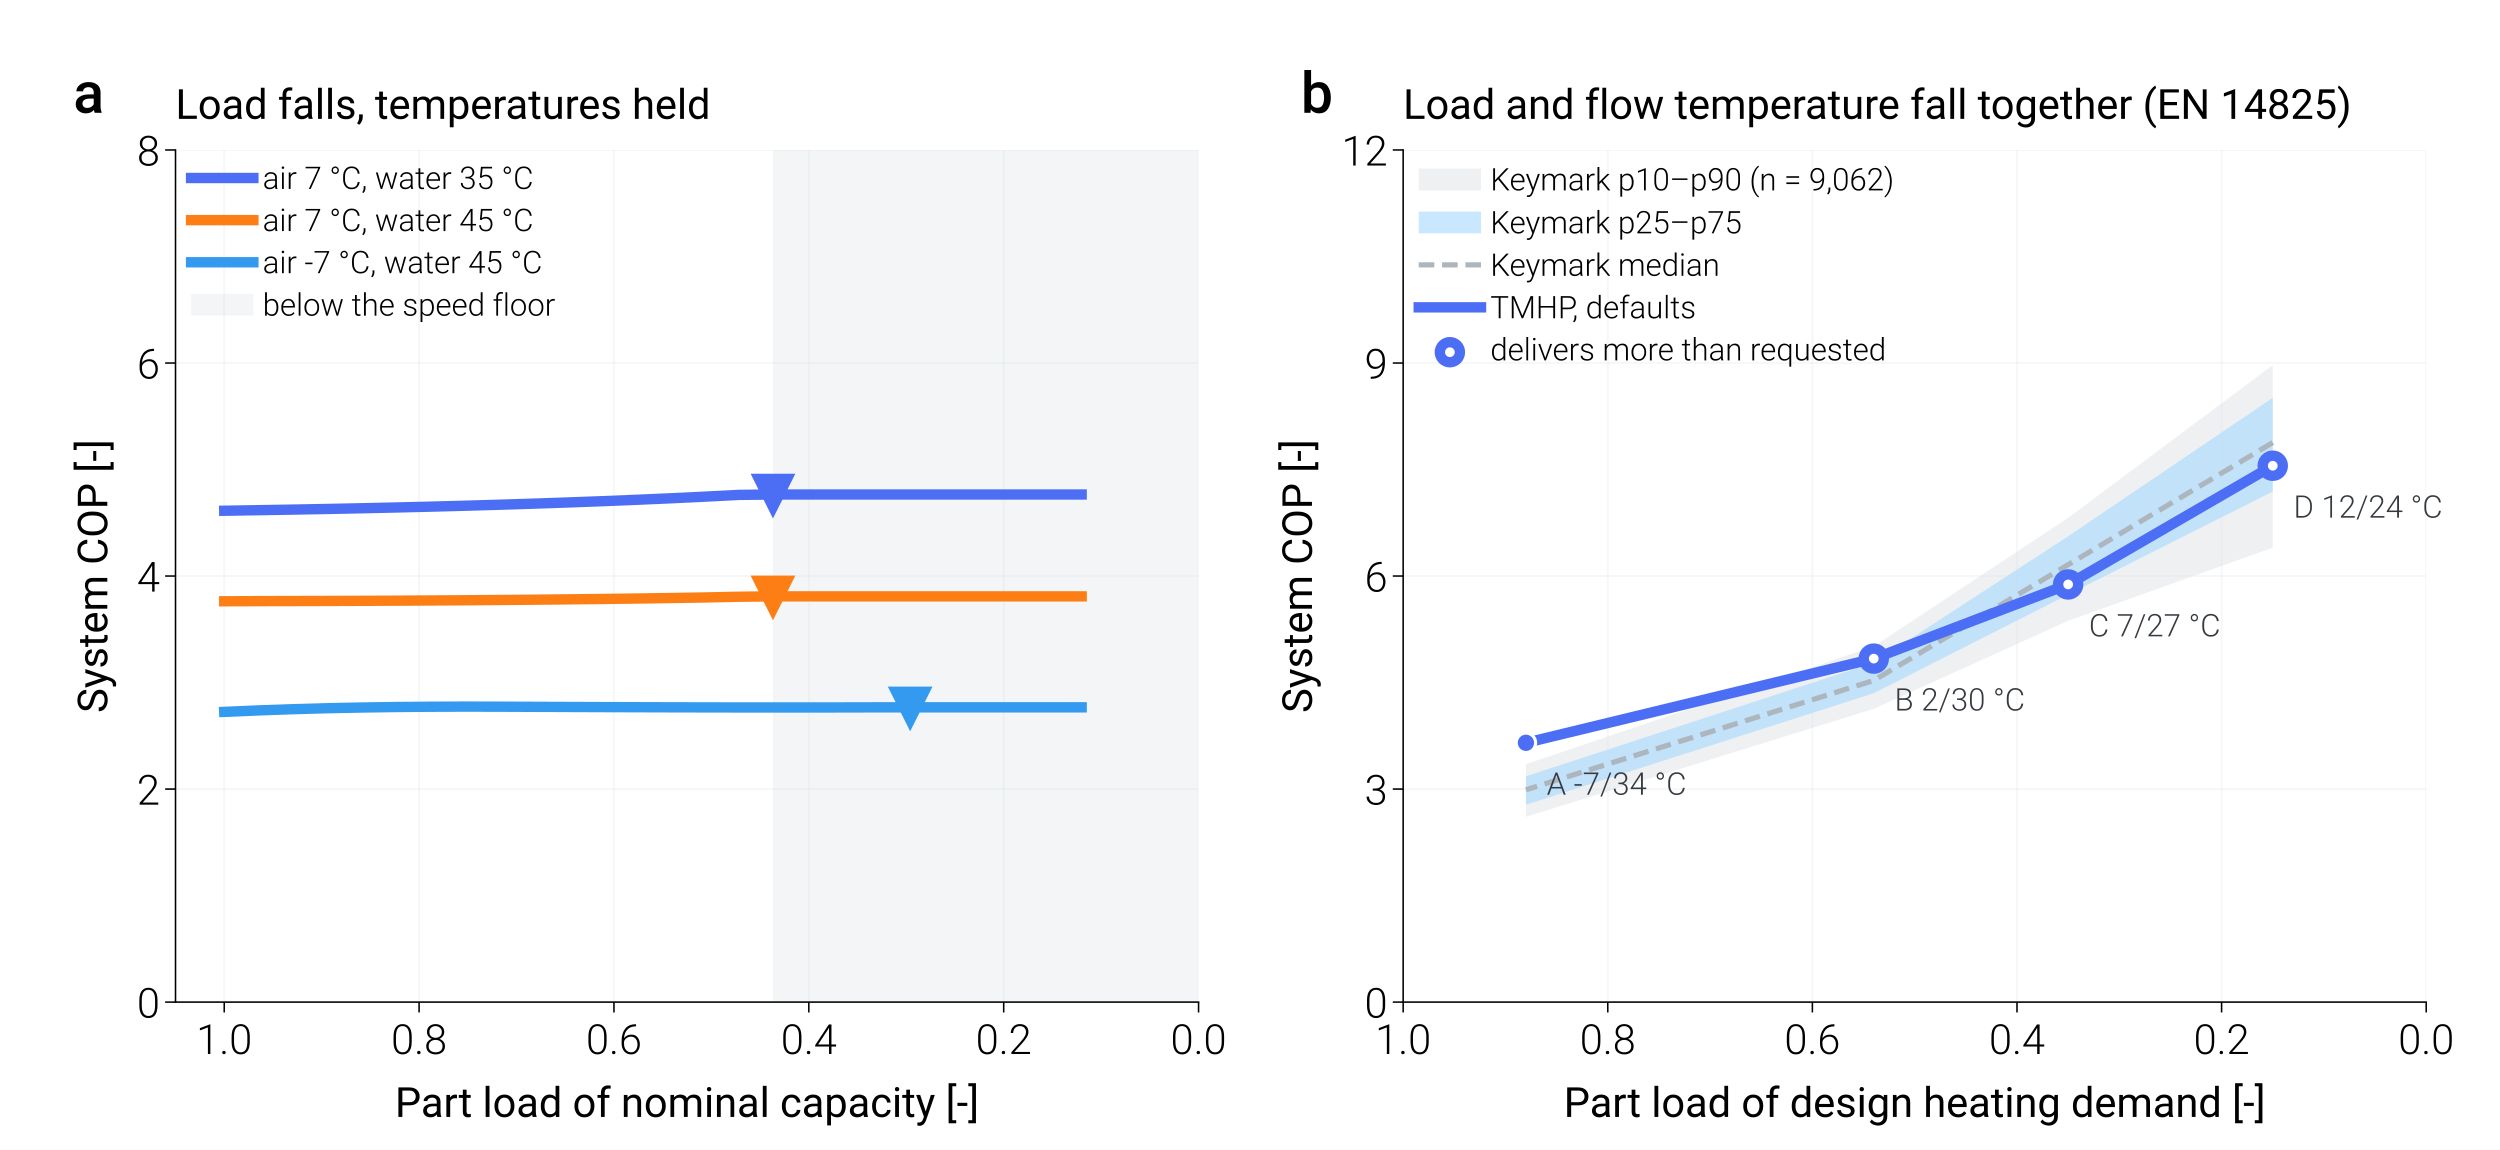
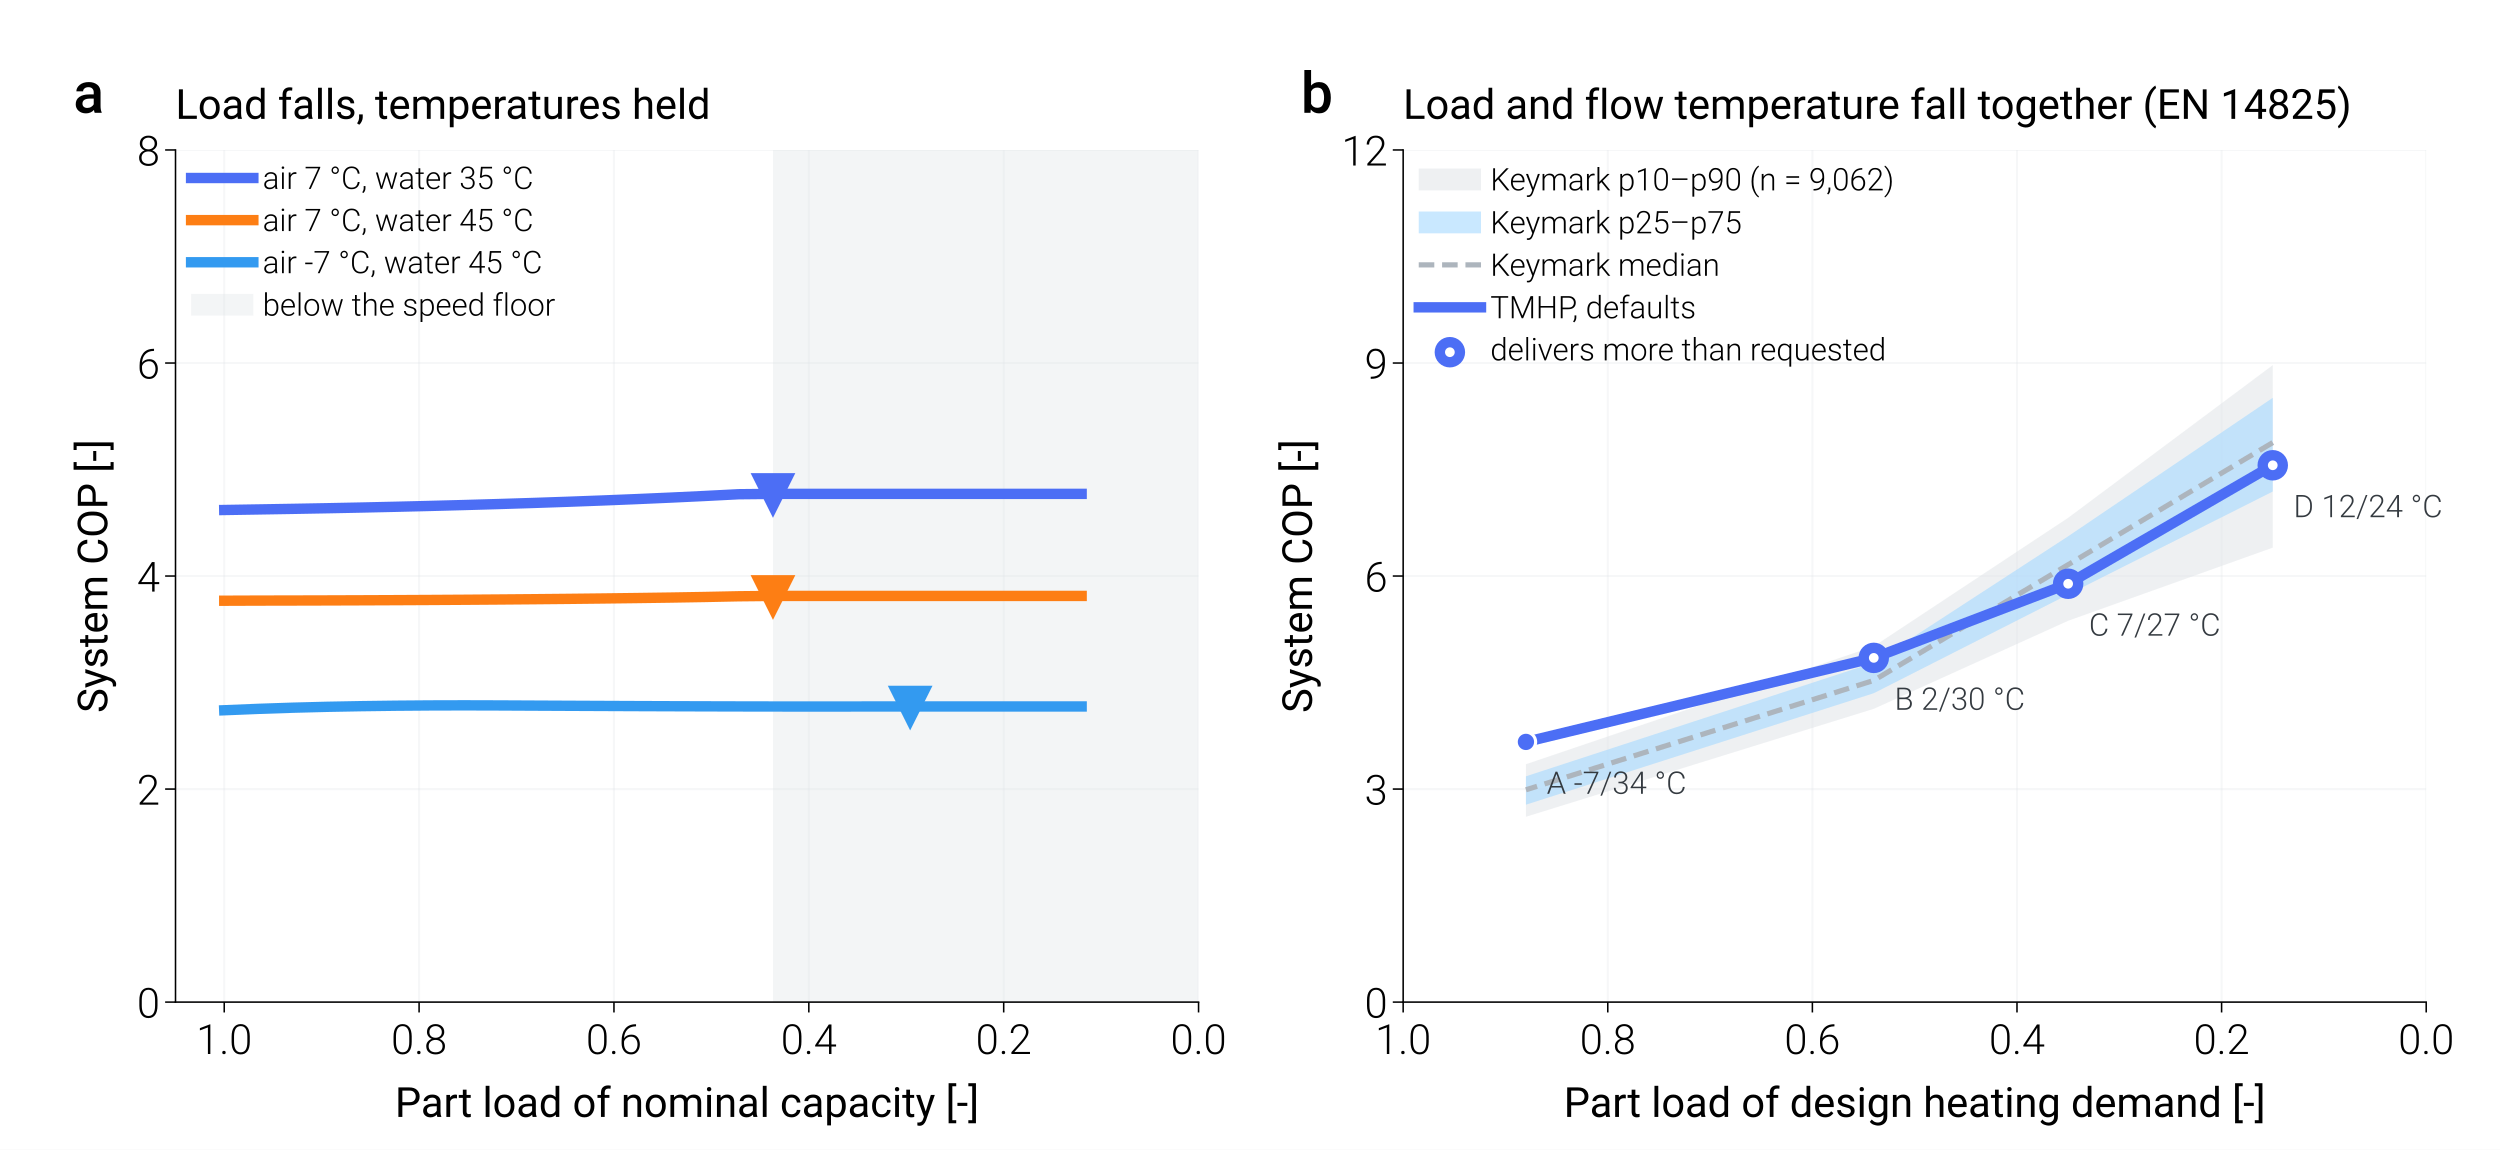
<svg xmlns="http://www.w3.org/2000/svg" xmlns:xlink="http://www.w3.org/1999/xlink" width="481.68pt" height="221.52pt" viewBox="0 0 481.68 221.52" version="1.1">
  <defs>
    <style type="text/css">*{stroke-linejoin: round; stroke-linecap: butt}</style>
  </defs>
  <g id="figure_1">
    <g id="patch_1">
      <path d="M 0 221.52  L 481.68 221.52  L 481.68 0  L 0 0  z " style="fill: #ffffff" />
    </g>
    <g id="axes_1">
      <g id="patch_2">
        <path d="M 33.816 193.077  L 230.928 193.077  L 230.928 28.897  L 33.816 28.897  z " style="fill: #ffffff" />
      </g>
      <g id="matplotlib.axis_1">
        <g id="xtick_1">
          <g id="line2d_1">
            <path d="M 230.928 193.077  L 230.928 28.897  " clip-path="url(#p6efd6287a5)" style="fill: none; stroke: #dee2e6; stroke-opacity: 0.25; stroke-width: 0.4; stroke-linecap: square" />
          </g>
          <g id="line2d_2">
            <defs>
              <path id="m4b486a58f8" d="M 0 0  L 0 2  " style="stroke: #000000; stroke-width: 0.3" />
            </defs>
            <g>
              <use xlink:href="#m4b486a58f8" x="230.928" y="193.077" style="stroke: #000000; stroke-width: 0.3" />
            </g>
          </g>
          <g id="text_1">
            <text style="font-weight: 300; font-size: 8px; font-family: 'Roboto', 'Lato', 'Inter', 'Open Sans', 'Arial', 'Helvetica', 'Paperlogy', 'Noto Sans CJK KR', 'Pretendard', 'Gothic A1', 'Freesentation', 'AppleGothic', 'Malgun Gothic', sans-serif; text-anchor: middle" x="230.928" y="203.077" transform="rotate(-0 230.9278 203.0771)">0.0</text>
          </g>
        </g>
        <g id="xtick_2">
          <g id="line2d_3">
            <path d="M 193.383 193.077  L 193.383 28.897  " clip-path="url(#p6efd6287a5)" style="fill: none; stroke: #dee2e6; stroke-opacity: 0.25; stroke-width: 0.4; stroke-linecap: square" />
          </g>
          <g id="line2d_4">
            <g>
              <use xlink:href="#m4b486a58f8" x="193.383" y="193.077" style="stroke: #000000; stroke-width: 0.3" />
            </g>
          </g>
          <g id="text_2">
            <text style="font-weight: 300; font-size: 8px; font-family: 'Roboto', 'Lato', 'Inter', 'Open Sans', 'Arial', 'Helvetica', 'Paperlogy', 'Noto Sans CJK KR', 'Pretendard', 'Gothic A1', 'Freesentation', 'AppleGothic', 'Malgun Gothic', sans-serif; text-anchor: middle" x="193.383" y="203.077" transform="rotate(-0 193.3828 203.0771)">0.2</text>
          </g>
        </g>
        <g id="xtick_3">
          <g id="line2d_5">
            <path d="M 155.838 193.077  L 155.838 28.897  " clip-path="url(#p6efd6287a5)" style="fill: none; stroke: #dee2e6; stroke-opacity: 0.25; stroke-width: 0.4; stroke-linecap: square" />
          </g>
          <g id="line2d_6">
            <g>
              <use xlink:href="#m4b486a58f8" x="155.838" y="193.077" style="stroke: #000000; stroke-width: 0.3" />
            </g>
          </g>
          <g id="text_3">
            <text style="font-weight: 300; font-size: 8px; font-family: 'Roboto', 'Lato', 'Inter', 'Open Sans', 'Arial', 'Helvetica', 'Paperlogy', 'Noto Sans CJK KR', 'Pretendard', 'Gothic A1', 'Freesentation', 'AppleGothic', 'Malgun Gothic', sans-serif; text-anchor: middle" x="155.838" y="203.077" transform="rotate(-0 155.8377 203.0771)">0.4</text>
          </g>
        </g>
        <g id="xtick_4">
          <g id="line2d_7">
            <path d="M 118.293 193.077  L 118.293 28.897  " clip-path="url(#p6efd6287a5)" style="fill: none; stroke: #dee2e6; stroke-opacity: 0.25; stroke-width: 0.4; stroke-linecap: square" />
          </g>
          <g id="line2d_8">
            <g>
              <use xlink:href="#m4b486a58f8" x="118.293" y="193.077" style="stroke: #000000; stroke-width: 0.3" />
            </g>
          </g>
          <g id="text_4">
            <text style="font-weight: 300; font-size: 8px; font-family: 'Roboto', 'Lato', 'Inter', 'Open Sans', 'Arial', 'Helvetica', 'Paperlogy', 'Noto Sans CJK KR', 'Pretendard', 'Gothic A1', 'Freesentation', 'AppleGothic', 'Malgun Gothic', sans-serif; text-anchor: middle" x="118.293" y="203.077" transform="rotate(-0 118.2926 203.0771)">0.6</text>
          </g>
        </g>
        <g id="xtick_5">
          <g id="line2d_9">
            <path d="M 80.747 193.077  L 80.747 28.897  " clip-path="url(#p6efd6287a5)" style="fill: none; stroke: #dee2e6; stroke-opacity: 0.25; stroke-width: 0.4; stroke-linecap: square" />
          </g>
          <g id="line2d_10">
            <g>
              <use xlink:href="#m4b486a58f8" x="80.747" y="193.077" style="stroke: #000000; stroke-width: 0.3" />
            </g>
          </g>
          <g id="text_5">
            <text style="font-weight: 300; font-size: 8px; font-family: 'Roboto', 'Lato', 'Inter', 'Open Sans', 'Arial', 'Helvetica', 'Paperlogy', 'Noto Sans CJK KR', 'Pretendard', 'Gothic A1', 'Freesentation', 'AppleGothic', 'Malgun Gothic', sans-serif; text-anchor: middle" x="80.747" y="203.077" transform="rotate(-0 80.74747 203.0771)">0.8</text>
          </g>
        </g>
        <g id="xtick_6">
          <g id="line2d_11">
            <path d="M 43.202 193.077  L 43.202 28.897  " clip-path="url(#p6efd6287a5)" style="fill: none; stroke: #dee2e6; stroke-opacity: 0.25; stroke-width: 0.4; stroke-linecap: square" />
          </g>
          <g id="line2d_12">
            <g>
              <use xlink:href="#m4b486a58f8" x="43.202" y="193.077" style="stroke: #000000; stroke-width: 0.3" />
            </g>
          </g>
          <g id="text_6">
            <text style="font-weight: 300; font-size: 8px; font-family: 'Roboto', 'Lato', 'Inter', 'Open Sans', 'Arial', 'Helvetica', 'Paperlogy', 'Noto Sans CJK KR', 'Pretendard', 'Gothic A1', 'Freesentation', 'AppleGothic', 'Malgun Gothic', sans-serif; text-anchor: middle" x="43.202" y="203.077" transform="rotate(-0 43.20237 203.0771)">1.0</text>
          </g>
        </g>
        <g id="text_7">
          <text style="font-size: 8px; font-family: 'Roboto', 'Lato', 'Inter', 'Open Sans', 'Arial', 'Helvetica', 'Paperlogy', 'Noto Sans CJK KR', 'Pretendard', 'Gothic A1', 'Freesentation', 'AppleGothic', 'Malgun Gothic', sans-serif; text-anchor: middle" x="132.372" y="215.202" transform="rotate(-0 132.372 215.2021)">Part load of nominal capacity [-]</text>
        </g>
      </g>
      <g id="matplotlib.axis_2">
        <g id="ytick_1">
          <g id="line2d_13">
            <path d="M 33.816 193.077  L 230.928 193.077  " clip-path="url(#p6efd6287a5)" style="fill: none; stroke: #dee2e6; stroke-opacity: 0.25; stroke-width: 0.4; stroke-linecap: square" />
          </g>
          <g id="line2d_14">
            <defs>
              <path id="m2fd442cf18" d="M 0 0  L -2 0  " style="stroke: #000000; stroke-width: 0.3" />
            </defs>
            <g>
              <use xlink:href="#m2fd442cf18" x="33.816" y="193.077" style="stroke: #000000; stroke-width: 0.3" />
            </g>
          </g>
          <g id="text_8">
            <text style="font-weight: 300; font-size: 8px; font-family: 'Roboto', 'Lato', 'Inter', 'Open Sans', 'Arial', 'Helvetica', 'Paperlogy', 'Noto Sans CJK KR', 'Pretendard', 'Gothic A1', 'Freesentation', 'AppleGothic', 'Malgun Gothic', sans-serif; text-anchor: end" x="30.816" y="196.077" transform="rotate(-0 30.8161 196.0771)">0</text>
          </g>
        </g>
        <g id="ytick_2">
          <g id="line2d_15">
            <path d="M 33.816 152.032  L 230.928 152.032  " clip-path="url(#p6efd6287a5)" style="fill: none; stroke: #dee2e6; stroke-opacity: 0.25; stroke-width: 0.4; stroke-linecap: square" />
          </g>
          <g id="line2d_16">
            <g>
              <use xlink:href="#m2fd442cf18" x="33.816" y="152.032" style="stroke: #000000; stroke-width: 0.3" />
            </g>
          </g>
          <g id="text_9">
            <text style="font-weight: 300; font-size: 8px; font-family: 'Roboto', 'Lato', 'Inter', 'Open Sans', 'Arial', 'Helvetica', 'Paperlogy', 'Noto Sans CJK KR', 'Pretendard', 'Gothic A1', 'Freesentation', 'AppleGothic', 'Malgun Gothic', sans-serif; text-anchor: end" x="30.816" y="155.032" transform="rotate(-0 30.8161 155.032)">2</text>
          </g>
        </g>
        <g id="ytick_3">
          <g id="line2d_17">
            <path d="M 33.816 110.987  L 230.928 110.987  " clip-path="url(#p6efd6287a5)" style="fill: none; stroke: #dee2e6; stroke-opacity: 0.25; stroke-width: 0.4; stroke-linecap: square" />
          </g>
          <g id="line2d_18">
            <g>
              <use xlink:href="#m2fd442cf18" x="33.816" y="110.987" style="stroke: #000000; stroke-width: 0.3" />
            </g>
          </g>
          <g id="text_10">
            <text style="font-weight: 300; font-size: 8px; font-family: 'Roboto', 'Lato', 'Inter', 'Open Sans', 'Arial', 'Helvetica', 'Paperlogy', 'Noto Sans CJK KR', 'Pretendard', 'Gothic A1', 'Freesentation', 'AppleGothic', 'Malgun Gothic', sans-serif; text-anchor: end" x="30.816" y="113.987" transform="rotate(-0 30.8161 113.9869)">4</text>
          </g>
        </g>
        <g id="ytick_4">
          <g id="line2d_19">
            <path d="M 33.816 69.942  L 230.928 69.942  " clip-path="url(#p6efd6287a5)" style="fill: none; stroke: #dee2e6; stroke-opacity: 0.25; stroke-width: 0.4; stroke-linecap: square" />
          </g>
          <g id="line2d_20">
            <g>
              <use xlink:href="#m2fd442cf18" x="33.816" y="69.942" style="stroke: #000000; stroke-width: 0.3" />
            </g>
          </g>
          <g id="text_11">
            <text style="font-weight: 300; font-size: 8px; font-family: 'Roboto', 'Lato', 'Inter', 'Open Sans', 'Arial', 'Helvetica', 'Paperlogy', 'Noto Sans CJK KR', 'Pretendard', 'Gothic A1', 'Freesentation', 'AppleGothic', 'Malgun Gothic', sans-serif; text-anchor: end" x="30.816" y="72.942" transform="rotate(-0 30.8161 72.94173)">6</text>
          </g>
        </g>
        <g id="ytick_5">
          <g id="line2d_21">
            <path d="M 33.816 28.897  L 230.928 28.897  " clip-path="url(#p6efd6287a5)" style="fill: none; stroke: #dee2e6; stroke-opacity: 0.25; stroke-width: 0.4; stroke-linecap: square" />
          </g>
          <g id="line2d_22">
            <g>
              <use xlink:href="#m2fd442cf18" x="33.816" y="28.897" style="stroke: #000000; stroke-width: 0.3" />
            </g>
          </g>
          <g id="text_12">
            <text style="font-weight: 300; font-size: 8px; font-family: 'Roboto', 'Lato', 'Inter', 'Open Sans', 'Arial', 'Helvetica', 'Paperlogy', 'Noto Sans CJK KR', 'Pretendard', 'Gothic A1', 'Freesentation', 'AppleGothic', 'Malgun Gothic', sans-serif; text-anchor: end" x="30.816" y="31.897" transform="rotate(-0 30.8161 31.89661)">8</text>
          </g>
        </g>
        <g id="text_13">
          <text style="font-size: 8px; font-family: 'Roboto', 'Lato', 'Inter', 'Open Sans', 'Arial', 'Helvetica', 'Paperlogy', 'Noto Sans CJK KR', 'Pretendard', 'Gothic A1', 'Freesentation', 'AppleGothic', 'Malgun Gothic', sans-serif; text-anchor: middle" x="20.675" y="110.987" transform="rotate(-90 20.67485 110.9869)">System COP [-]</text>
        </g>
      </g>
      <g id="patch_3">
        <path d="M 230.928 193.077  L 148.929 193.077  L 148.929 28.897  L 230.928 28.897  z " clip-path="url(#p6efd6287a5)" style="fill: #dee2e6; opacity: 0.35" />
      </g>
      <g id="line2d_23">
-         <path d="M 208.401 95.278  L 201.793 95.278  L 195.185 95.278  L 188.577 95.278  L 181.969 95.278  L 175.361 95.278  L 168.753 95.278  L 162.145 95.278  L 155.537 95.278  L 148.929 95.278  L 142.321 95.353  L 135.713 95.696  L 129.106 96.012  L 122.498 96.303  L 115.89 96.57  L 109.282 96.817  L 102.674 97.044  L 96.066 97.252  L 89.458 97.444  L 82.85 97.62  L 76.242 97.781  L 69.634 97.928  L 63.026 98.063  L 56.418 98.185  L 49.81 98.296  L 43.202 98.406  " clip-path="url(#p6efd6287a5)" style="fill: none; stroke: #4c6ef5; stroke-width: 2; stroke-linecap: square" />
+         <path d="M 208.401 95.155  L 201.793 95.155  L 195.185 95.155  L 188.577 95.155  L 181.969 95.155  L 175.361 95.155  L 168.753 95.155  L 162.145 95.155  L 155.537 95.155  L 148.929 95.155  L 142.321 95.224  L 135.713 95.565  L 129.106 95.879  L 122.498 96.169  L 115.89 96.435  L 109.282 96.681  L 102.674 96.907  L 96.066 97.114  L 89.458 97.305  L 82.85 97.48  L 76.242 97.641  L 69.634 97.788  L 63.026 97.922  L 56.418 98.043  L 49.81 98.154  L 43.202 98.263  " clip-path="url(#p6efd6287a5)" style="fill: none; stroke: #4c6ef5; stroke-width: 2; stroke-linecap: square" />
      </g>
      <g id="line2d_24">
-         <path d="M 208.401 114.903  L 201.793 114.903  L 195.185 114.903  L 188.577 114.903  L 181.969 114.903  L 175.361 114.903  L 168.753 114.903  L 162.145 114.903  L 155.537 114.903  L 148.929 114.903  L 142.321 114.974  L 135.713 115.114  L 129.106 115.225  L 122.498 115.32  L 115.89 115.405  L 109.282 115.48  L 102.674 115.546  L 96.066 115.603  L 89.458 115.653  L 82.85 115.695  L 76.242 115.732  L 69.634 115.762  L 63.026 115.786  L 56.418 115.806  L 49.81 115.821  L 43.202 115.849  " clip-path="url(#p6efd6287a5)" style="fill: none; stroke: #fd7e14; stroke-width: 2; stroke-linecap: square" />
+         <path d="M 208.401 114.817  L 201.793 114.817  L 195.185 114.817  L 188.577 114.817  L 181.969 114.817  L 175.361 114.817  L 168.753 114.817  L 162.145 114.817  L 155.537 114.817  L 148.929 114.817  L 142.321 114.886  L 135.713 115.024  L 129.106 115.136  L 122.498 115.23  L 115.89 115.313  L 109.282 115.387  L 102.674 115.451  L 96.066 115.507  L 89.458 115.556  L 82.85 115.597  L 76.242 115.632  L 69.634 115.661  L 63.026 115.685  L 56.418 115.703  L 49.81 115.717  L 43.202 115.743  " clip-path="url(#p6efd6287a5)" style="fill: none; stroke: #fd7e14; stroke-width: 2; stroke-linecap: square" />
      </g>
      <g id="line2d_25">
-         <path d="M 208.401 136.285  L 201.793 136.285  L 195.185 136.285  L 188.577 136.285  L 181.969 136.285  L 175.361 136.285  L 168.753 136.286  L 162.145 136.303  L 155.537 136.312  L 148.929 136.313  L 142.321 136.307  L 135.713 136.295  L 129.106 136.28  L 122.498 136.26  L 115.89 136.237  L 109.282 136.212  L 102.674 136.185  L 96.066 136.157  L 89.458 136.143  L 82.85 136.168  L 76.242 136.225  L 69.634 136.319  L 63.026 136.453  L 56.418 136.638  L 49.81 136.875  L 43.202 137.16  " clip-path="url(#p6efd6287a5)" style="fill: none; stroke: #339af0; stroke-width: 2; stroke-linecap: square" />
+         <path d="M 208.401 136.117  L 201.793 136.117  L 195.185 136.117  L 188.577 136.117  L 181.969 136.117  L 175.361 136.117  L 168.753 136.117  L 162.145 136.127  L 155.537 136.129  L 148.929 136.123  L 142.321 136.11  L 135.713 136.092  L 129.106 136.07  L 122.498 136.045  L 115.89 136.016  L 109.282 135.985  L 102.674 135.953  L 96.066 135.919  L 89.458 135.899  L 82.85 135.917  L 76.242 135.971  L 69.634 136.059  L 63.026 136.182  L 56.418 136.353  L 49.81 136.575  L 43.202 136.846  " clip-path="url(#p6efd6287a5)" style="fill: none; stroke: #339af0; stroke-width: 2; stroke-linecap: square" />
      </g>
      <g id="patch_4">
        <path d="M 33.816 193.077  L 33.816 28.897  " style="fill: none; stroke: #000000; stroke-width: 0.3; stroke-linejoin: miter; stroke-linecap: square" />
      </g>
      <g id="patch_5">
        <path d="M 33.816 193.077  L 230.928 193.077  " style="fill: none; stroke: #000000; stroke-width: 0.3; stroke-linejoin: miter; stroke-linecap: square" />
      </g>
      <g id="text_14">
        <text style="font-weight: 500; font-size: 11px; font-family: 'Roboto', 'Lato', 'Inter', 'Open Sans', 'Arial', 'Helvetica', 'Paperlogy', 'Noto Sans CJK KR', 'Pretendard', 'Gothic A1', 'Freesentation', 'AppleGothic', 'Malgun Gothic', sans-serif; text-anchor: start" x="14.105" y="21.737" transform="rotate(-0 14.10492 21.73682)">a</text>
      </g>
      <g id="text_15">
        <text style="font-size: 8px; font-family: 'Roboto', 'Lato', 'Inter', 'Open Sans', 'Arial', 'Helvetica', 'Paperlogy', 'Noto Sans CJK KR', 'Pretendard', 'Gothic A1', 'Freesentation', 'AppleGothic', 'Malgun Gothic', sans-serif; text-anchor: start" x="33.816" y="22.897" transform="rotate(-0 33.8161 22.89661)">Load falls, temperatures held</text>
      </g>
      <g id="line2d_26">
-         <path d="M 148.929 95.278  " clip-path="url(#p6efd6287a5)" style="fill: none; stroke: #4c6ef5; stroke-linecap: square" />
+         <path d="M 148.929 95.155  " clip-path="url(#p6efd6287a5)" style="fill: none; stroke: #4c6ef5; stroke-linecap: square" />
        <defs>
          <path id="m7ff3d1d717" d="M -0 3.5  L 3.5 -3.5  L -3.5 -3.5  z " style="stroke: #4c6ef5; stroke-linejoin: miter" />
        </defs>
        <g clip-path="url(#p6efd6287a5)">
-           <use xlink:href="#m7ff3d1d717" x="148.929" y="95.278" style="fill: #4c6ef5; stroke: #4c6ef5; stroke-linejoin: miter" />
+           <use xlink:href="#m7ff3d1d717" x="148.929" y="95.155" style="fill: #4c6ef5; stroke: #4c6ef5; stroke-linejoin: miter" />
        </g>
      </g>
      <g id="line2d_27">
-         <path d="M 148.929 114.903  " clip-path="url(#p6efd6287a5)" style="fill: none; stroke: #fd7e14; stroke-linecap: square" />
+         <path d="M 148.929 114.817  " clip-path="url(#p6efd6287a5)" style="fill: none; stroke: #fd7e14; stroke-linecap: square" />
        <defs>
          <path id="m2814a936b6" d="M -0 3.5  L 3.5 -3.5  L -3.5 -3.5  z " style="stroke: #fd7e14; stroke-linejoin: miter" />
        </defs>
        <g clip-path="url(#p6efd6287a5)">
-           <use xlink:href="#m2814a936b6" x="148.929" y="114.903" style="fill: #fd7e14; stroke: #fd7e14; stroke-linejoin: miter" />
+           <use xlink:href="#m2814a936b6" x="148.929" y="114.817" style="fill: #fd7e14; stroke: #fd7e14; stroke-linejoin: miter" />
        </g>
      </g>
      <g id="line2d_28">
-         <path d="M 175.361 136.285  " clip-path="url(#p6efd6287a5)" style="fill: none; stroke: #339af0; stroke-linecap: square" />
+         <path d="M 175.361 136.117  " clip-path="url(#p6efd6287a5)" style="fill: none; stroke: #339af0; stroke-linecap: square" />
        <defs>
          <path id="m26b2a8db7c" d="M -0 3.5  L 3.5 -3.5  L -3.5 -3.5  z " style="stroke: #339af0; stroke-linejoin: miter" />
        </defs>
        <g clip-path="url(#p6efd6287a5)">
-           <use xlink:href="#m26b2a8db7c" x="175.361" y="136.285" style="fill: #339af0; stroke: #339af0; stroke-linejoin: miter" />
+           <use xlink:href="#m26b2a8db7c" x="175.361" y="136.117" style="fill: #339af0; stroke: #339af0; stroke-linejoin: miter" />
        </g>
      </g>
      <g id="legend_1">
        <g id="line2d_29">
          <path d="M 36.816 34.297  L 42.816 34.297  L 48.816 34.297  " style="fill: none; stroke: #4c6ef5; stroke-width: 2; stroke-linecap: square" />
        </g>
        <g id="text_16">
          <text style="font-weight: 300; font-size: 6px; font-family: 'Roboto', 'Lato', 'Inter', 'Open Sans', 'Arial', 'Helvetica', 'Paperlogy', 'Noto Sans CJK KR', 'Pretendard', 'Gothic A1', 'Freesentation', 'AppleGothic', 'Malgun Gothic', sans-serif; text-anchor: start" x="50.616" y="36.397" transform="rotate(-0 50.6161 36.39661)">air 7 °C, water 35 °C</text>
        </g>
        <g id="line2d_30">
          <path d="M 36.816 42.415  L 42.816 42.415  L 48.816 42.415  " style="fill: none; stroke: #fd7e14; stroke-width: 2; stroke-linecap: square" />
        </g>
        <g id="text_17">
          <text style="font-weight: 300; font-size: 6px; font-family: 'Roboto', 'Lato', 'Inter', 'Open Sans', 'Arial', 'Helvetica', 'Paperlogy', 'Noto Sans CJK KR', 'Pretendard', 'Gothic A1', 'Freesentation', 'AppleGothic', 'Malgun Gothic', sans-serif; text-anchor: start" x="50.616" y="44.515" transform="rotate(-0 50.6161 44.51536)">air 7 °C, water 45 °C</text>
        </g>
        <g id="line2d_31">
          <path d="M 36.816 50.534  L 42.816 50.534  L 48.816 50.534  " style="fill: none; stroke: #339af0; stroke-width: 2; stroke-linecap: square" />
        </g>
        <g id="text_18">
          <text style="font-weight: 300; font-size: 6px; font-family: 'Roboto', 'Lato', 'Inter', 'Open Sans', 'Arial', 'Helvetica', 'Paperlogy', 'Noto Sans CJK KR', 'Pretendard', 'Gothic A1', 'Freesentation', 'AppleGothic', 'Malgun Gothic', sans-serif; text-anchor: start" x="50.616" y="52.634" transform="rotate(-0 50.6161 52.63411)">air -7 °C, water 45 °C</text>
        </g>
        <g id="patch_6">
          <path d="M 36.816 60.815  L 48.816 60.815  L 48.816 56.615  L 36.816 56.615  z " style="fill: #dee2e6; opacity: 0.35" />
        </g>
        <g id="text_19">
          <text style="font-weight: 300; font-size: 6px; font-family: 'Roboto', 'Lato', 'Inter', 'Open Sans', 'Arial', 'Helvetica', 'Paperlogy', 'Noto Sans CJK KR', 'Pretendard', 'Gothic A1', 'Freesentation', 'AppleGothic', 'Malgun Gothic', sans-serif; text-anchor: start" x="50.616" y="60.815" transform="rotate(-0 50.6161 60.81473)">below the speed floor</text>
        </g>
      </g>
    </g>
    <g id="axes_2">
      <g id="patch_7">
        <path d="M 270.35 193.077  L 467.462 193.077  L 467.462 28.897  L 270.35 28.897  z " style="fill: #ffffff" />
      </g>
      <g id="matplotlib.axis_3">
        <g id="xtick_7">
          <g id="line2d_32">
            <path d="M 467.462 193.077  L 467.462 28.897  " clip-path="url(#p704dd43e33)" style="fill: none; stroke: #dee2e6; stroke-opacity: 0.25; stroke-width: 0.4; stroke-linecap: square" />
          </g>
          <g id="line2d_33">
            <g>
              <use xlink:href="#m4b486a58f8" x="467.462" y="193.077" style="stroke: #000000; stroke-width: 0.3" />
            </g>
          </g>
          <g id="text_20">
            <text style="font-weight: 300; font-size: 8px; font-family: 'Roboto', 'Lato', 'Inter', 'Open Sans', 'Arial', 'Helvetica', 'Paperlogy', 'Noto Sans CJK KR', 'Pretendard', 'Gothic A1', 'Freesentation', 'AppleGothic', 'Malgun Gothic', sans-serif; text-anchor: middle" x="467.462" y="203.077" transform="rotate(-0 467.4619 203.0771)">0.0</text>
          </g>
        </g>
        <g id="xtick_8">
          <g id="line2d_34">
            <path d="M 428.04 193.077  L 428.04 28.897  " clip-path="url(#p704dd43e33)" style="fill: none; stroke: #dee2e6; stroke-opacity: 0.25; stroke-width: 0.4; stroke-linecap: square" />
          </g>
          <g id="line2d_35">
            <g>
              <use xlink:href="#m4b486a58f8" x="428.04" y="193.077" style="stroke: #000000; stroke-width: 0.3" />
            </g>
          </g>
          <g id="text_21">
            <text style="font-weight: 300; font-size: 8px; font-family: 'Roboto', 'Lato', 'Inter', 'Open Sans', 'Arial', 'Helvetica', 'Paperlogy', 'Noto Sans CJK KR', 'Pretendard', 'Gothic A1', 'Freesentation', 'AppleGothic', 'Malgun Gothic', sans-serif; text-anchor: middle" x="428.04" y="203.077" transform="rotate(-0 428.0396 203.0771)">0.2</text>
          </g>
        </g>
        <g id="xtick_9">
          <g id="line2d_36">
            <path d="M 388.617 193.077  L 388.617 28.897  " clip-path="url(#p704dd43e33)" style="fill: none; stroke: #dee2e6; stroke-opacity: 0.25; stroke-width: 0.4; stroke-linecap: square" />
          </g>
          <g id="line2d_37">
            <g>
              <use xlink:href="#m4b486a58f8" x="388.617" y="193.077" style="stroke: #000000; stroke-width: 0.3" />
            </g>
          </g>
          <g id="text_22">
            <text style="font-weight: 300; font-size: 8px; font-family: 'Roboto', 'Lato', 'Inter', 'Open Sans', 'Arial', 'Helvetica', 'Paperlogy', 'Noto Sans CJK KR', 'Pretendard', 'Gothic A1', 'Freesentation', 'AppleGothic', 'Malgun Gothic', sans-serif; text-anchor: middle" x="388.617" y="203.077" transform="rotate(-0 388.6172 203.0771)">0.4</text>
          </g>
        </g>
        <g id="xtick_10">
          <g id="line2d_38">
            <path d="M 349.195 193.077  L 349.195 28.897  " clip-path="url(#p704dd43e33)" style="fill: none; stroke: #dee2e6; stroke-opacity: 0.25; stroke-width: 0.4; stroke-linecap: square" />
          </g>
          <g id="line2d_39">
            <g>
              <use xlink:href="#m4b486a58f8" x="349.195" y="193.077" style="stroke: #000000; stroke-width: 0.3" />
            </g>
          </g>
          <g id="text_23">
            <text style="font-weight: 300; font-size: 8px; font-family: 'Roboto', 'Lato', 'Inter', 'Open Sans', 'Arial', 'Helvetica', 'Paperlogy', 'Noto Sans CJK KR', 'Pretendard', 'Gothic A1', 'Freesentation', 'AppleGothic', 'Malgun Gothic', sans-serif; text-anchor: middle" x="349.195" y="203.077" transform="rotate(-0 349.1949 203.0771)">0.6</text>
          </g>
        </g>
        <g id="xtick_11">
          <g id="line2d_40">
            <path d="M 309.773 193.077  L 309.773 28.897  " clip-path="url(#p704dd43e33)" style="fill: none; stroke: #dee2e6; stroke-opacity: 0.25; stroke-width: 0.4; stroke-linecap: square" />
          </g>
          <g id="line2d_41">
            <g>
              <use xlink:href="#m4b486a58f8" x="309.773" y="193.077" style="stroke: #000000; stroke-width: 0.3" />
            </g>
          </g>
          <g id="text_24">
            <text style="font-weight: 300; font-size: 8px; font-family: 'Roboto', 'Lato', 'Inter', 'Open Sans', 'Arial', 'Helvetica', 'Paperlogy', 'Noto Sans CJK KR', 'Pretendard', 'Gothic A1', 'Freesentation', 'AppleGothic', 'Malgun Gothic', sans-serif; text-anchor: middle" x="309.773" y="203.077" transform="rotate(-0 309.7725 203.0771)">0.8</text>
          </g>
        </g>
        <g id="xtick_12">
          <g id="line2d_42">
            <path d="M 270.35 193.077  L 270.35 28.897  " clip-path="url(#p704dd43e33)" style="fill: none; stroke: #dee2e6; stroke-opacity: 0.25; stroke-width: 0.4; stroke-linecap: square" />
          </g>
          <g id="line2d_43">
            <g>
              <use xlink:href="#m4b486a58f8" x="270.35" y="193.077" style="stroke: #000000; stroke-width: 0.3" />
            </g>
          </g>
          <g id="text_25">
            <text style="font-weight: 300; font-size: 8px; font-family: 'Roboto', 'Lato', 'Inter', 'Open Sans', 'Arial', 'Helvetica', 'Paperlogy', 'Noto Sans CJK KR', 'Pretendard', 'Gothic A1', 'Freesentation', 'AppleGothic', 'Malgun Gothic', sans-serif; text-anchor: middle" x="270.35" y="203.077" transform="rotate(-0 270.3502 203.0771)">1.0</text>
          </g>
        </g>
        <g id="text_26">
          <text style="font-size: 8px; font-family: 'Roboto', 'Lato', 'Inter', 'Open Sans', 'Arial', 'Helvetica', 'Paperlogy', 'Noto Sans CJK KR', 'Pretendard', 'Gothic A1', 'Freesentation', 'AppleGothic', 'Malgun Gothic', sans-serif; text-anchor: middle" x="368.906" y="215.202" transform="rotate(-0 368.9061 215.2021)">Part load of design heating demand [-]</text>
        </g>
      </g>
      <g id="matplotlib.axis_4">
        <g id="ytick_6">
          <g id="line2d_44">
            <path d="M 270.35 193.077  L 467.462 193.077  " clip-path="url(#p704dd43e33)" style="fill: none; stroke: #dee2e6; stroke-opacity: 0.25; stroke-width: 0.4; stroke-linecap: square" />
          </g>
          <g id="line2d_45">
            <g>
              <use xlink:href="#m2fd442cf18" x="270.35" y="193.077" style="stroke: #000000; stroke-width: 0.3" />
            </g>
          </g>
          <g id="text_27">
            <text style="font-weight: 300; font-size: 8px; font-family: 'Roboto', 'Lato', 'Inter', 'Open Sans', 'Arial', 'Helvetica', 'Paperlogy', 'Noto Sans CJK KR', 'Pretendard', 'Gothic A1', 'Freesentation', 'AppleGothic', 'Malgun Gothic', sans-serif; text-anchor: end" x="267.35" y="196.077" transform="rotate(-0 267.3502 196.0771)">0</text>
          </g>
        </g>
        <g id="ytick_7">
          <g id="line2d_46">
            <path d="M 270.35 152.032  L 467.462 152.032  " clip-path="url(#p704dd43e33)" style="fill: none; stroke: #dee2e6; stroke-opacity: 0.25; stroke-width: 0.4; stroke-linecap: square" />
          </g>
          <g id="line2d_47">
            <g>
              <use xlink:href="#m2fd442cf18" x="270.35" y="152.032" style="stroke: #000000; stroke-width: 0.3" />
            </g>
          </g>
          <g id="text_28">
            <text style="font-weight: 300; font-size: 8px; font-family: 'Roboto', 'Lato', 'Inter', 'Open Sans', 'Arial', 'Helvetica', 'Paperlogy', 'Noto Sans CJK KR', 'Pretendard', 'Gothic A1', 'Freesentation', 'AppleGothic', 'Malgun Gothic', sans-serif; text-anchor: end" x="267.35" y="155.032" transform="rotate(-0 267.3502 155.032)">3</text>
          </g>
        </g>
        <g id="ytick_8">
          <g id="line2d_48">
            <path d="M 270.35 110.987  L 467.462 110.987  " clip-path="url(#p704dd43e33)" style="fill: none; stroke: #dee2e6; stroke-opacity: 0.25; stroke-width: 0.4; stroke-linecap: square" />
          </g>
          <g id="line2d_49">
            <g>
              <use xlink:href="#m2fd442cf18" x="270.35" y="110.987" style="stroke: #000000; stroke-width: 0.3" />
            </g>
          </g>
          <g id="text_29">
            <text style="font-weight: 300; font-size: 8px; font-family: 'Roboto', 'Lato', 'Inter', 'Open Sans', 'Arial', 'Helvetica', 'Paperlogy', 'Noto Sans CJK KR', 'Pretendard', 'Gothic A1', 'Freesentation', 'AppleGothic', 'Malgun Gothic', sans-serif; text-anchor: end" x="267.35" y="113.987" transform="rotate(-0 267.3502 113.9869)">6</text>
          </g>
        </g>
        <g id="ytick_9">
          <g id="line2d_50">
            <path d="M 270.35 69.942  L 467.462 69.942  " clip-path="url(#p704dd43e33)" style="fill: none; stroke: #dee2e6; stroke-opacity: 0.25; stroke-width: 0.4; stroke-linecap: square" />
          </g>
          <g id="line2d_51">
            <g>
              <use xlink:href="#m2fd442cf18" x="270.35" y="69.942" style="stroke: #000000; stroke-width: 0.3" />
            </g>
          </g>
          <g id="text_30">
            <text style="font-weight: 300; font-size: 8px; font-family: 'Roboto', 'Lato', 'Inter', 'Open Sans', 'Arial', 'Helvetica', 'Paperlogy', 'Noto Sans CJK KR', 'Pretendard', 'Gothic A1', 'Freesentation', 'AppleGothic', 'Malgun Gothic', sans-serif; text-anchor: end" x="267.35" y="72.942" transform="rotate(-0 267.3502 72.94173)">9</text>
          </g>
        </g>
        <g id="ytick_10">
          <g id="line2d_52">
            <path d="M 270.35 28.897  L 467.462 28.897  " clip-path="url(#p704dd43e33)" style="fill: none; stroke: #dee2e6; stroke-opacity: 0.25; stroke-width: 0.4; stroke-linecap: square" />
          </g>
          <g id="line2d_53">
            <g>
              <use xlink:href="#m2fd442cf18" x="270.35" y="28.897" style="stroke: #000000; stroke-width: 0.3" />
            </g>
          </g>
          <g id="text_31">
            <text style="font-weight: 300; font-size: 8px; font-family: 'Roboto', 'Lato', 'Inter', 'Open Sans', 'Arial', 'Helvetica', 'Paperlogy', 'Noto Sans CJK KR', 'Pretendard', 'Gothic A1', 'Freesentation', 'AppleGothic', 'Malgun Gothic', sans-serif; text-anchor: end" x="267.35" y="31.897" transform="rotate(-0 267.3502 31.89661)">12</text>
          </g>
        </g>
        <g id="text_32">
          <text style="font-size: 8px; font-family: 'Roboto', 'Lato', 'Inter', 'Open Sans', 'Arial', 'Helvetica', 'Paperlogy', 'Noto Sans CJK KR', 'Pretendard', 'Gothic A1', 'Freesentation', 'AppleGothic', 'Malgun Gothic', sans-serif; text-anchor: middle" x="252.775" y="110.987" transform="rotate(-90 252.7752 110.9869)">System COP [-]</text>
        </g>
      </g>
      <g id="FillBetweenPolyCollection_1">
        <defs>
          <path id="m1c309b482c" d="M 437.895 -151.168  L 437.895 -116.006  L 398.473 -101.914  L 361.022 -84.948  L 294.004 -64.152  L 294.004 -74.277  L 294.004 -74.277  L 361.022 -96.988  L 398.473 -121.752  L 437.895 -151.168  z " />
        </defs>
        <g clip-path="url(#p704dd43e33)">
          <use xlink:href="#m1c309b482c" x="0" y="221.52" style="fill: #dee2e6; fill-opacity: 0.5" />
        </g>
      </g>
      <g id="FillBetweenPolyCollection_2">
        <defs>
          <path id="m1f73d7ea1e" d="M 437.895 -144.874  L 437.895 -126.814  L 398.473 -106.976  L 361.022 -87.958  L 294.004 -66.478  L 294.004 -71.951  L 294.004 -71.951  L 361.022 -93.841  L 398.473 -118.195  L 437.895 -144.874  z " />
        </defs>
        <g clip-path="url(#p704dd43e33)">
          <use xlink:href="#m1f73d7ea1e" x="0" y="221.52" style="fill: #a5d8ff; fill-opacity: 0.6" />
        </g>
      </g>
      <g id="line2d_54">
        <path d="M 437.895 85.265  L 398.473 108.798  L 361.022 131.099  L 294.004 152.169  " clip-path="url(#p704dd43e33)" style="fill: none; stroke-dasharray: 3,1.5; stroke-dashoffset: 0; stroke: #adb5bd" />
      </g>
      <g id="patch_8">
        <path d="M 270.35 193.077  L 270.35 28.897  " style="fill: none; stroke: #000000; stroke-width: 0.3; stroke-linejoin: miter; stroke-linecap: square" />
      </g>
      <g id="patch_9">
        <path d="M 270.35 193.077  L 467.462 193.077  " style="fill: none; stroke: #000000; stroke-width: 0.3; stroke-linejoin: miter; stroke-linecap: square" />
      </g>
      <g id="text_33">
-         <text style="font-weight: 300; font-size: 6px; font-family: 'Roboto', 'Lato', 'Inter', 'Open Sans', 'Arial', 'Helvetica', 'Paperlogy', 'Noto Sans CJK KR', 'Pretendard', 'Gothic A1', 'Freesentation', 'AppleGothic', 'Malgun Gothic', sans-serif; text-anchor: start; fill: #343a40" x="298.004" y="153.117" transform="rotate(-0 298.0036 153.1168)">A  -7/34 °C</text>
+         <text style="font-weight: 300; font-size: 6px; font-family: 'Roboto', 'Lato', 'Inter', 'Open Sans', 'Arial', 'Helvetica', 'Paperlogy', 'Noto Sans CJK KR', 'Pretendard', 'Gothic A1', 'Freesentation', 'AppleGothic', 'Malgun Gothic', sans-serif; text-anchor: start; fill: #343a40" x="298.004" y="152.945" transform="rotate(-0 298.0036 152.9446)">A  -7/34 °C</text>
      </g>
      <g id="text_34">
-         <text style="font-weight: 300; font-size: 6px; font-family: 'Roboto', 'Lato', 'Inter', 'Open Sans', 'Arial', 'Helvetica', 'Paperlogy', 'Noto Sans CJK KR', 'Pretendard', 'Gothic A1', 'Freesentation', 'AppleGothic', 'Malgun Gothic', sans-serif; text-anchor: start; fill: #343a40" x="365.022" y="136.895" transform="rotate(-0 365.0216 136.8949)">B  2/30 °C</text>
+         <text style="font-weight: 300; font-size: 6px; font-family: 'Roboto', 'Lato', 'Inter', 'Open Sans', 'Arial', 'Helvetica', 'Paperlogy', 'Noto Sans CJK KR', 'Pretendard', 'Gothic A1', 'Freesentation', 'AppleGothic', 'Malgun Gothic', sans-serif; text-anchor: start; fill: #343a40" x="365.022" y="136.756" transform="rotate(-0 365.0216 136.7559)">B  2/30 °C</text>
      </g>
      <g id="text_35">
-         <text style="font-weight: 300; font-size: 6px; font-family: 'Roboto', 'Lato', 'Inter', 'Open Sans', 'Arial', 'Helvetica', 'Paperlogy', 'Noto Sans CJK KR', 'Pretendard', 'Gothic A1', 'Freesentation', 'AppleGothic', 'Malgun Gothic', sans-serif; text-anchor: start; fill: #343a40" x="402.473" y="122.605" transform="rotate(-0 402.4728 122.6054)">C  7/27 °C</text>
+         <text style="font-weight: 300; font-size: 6px; font-family: 'Roboto', 'Lato', 'Inter', 'Open Sans', 'Arial', 'Helvetica', 'Paperlogy', 'Noto Sans CJK KR', 'Pretendard', 'Gothic A1', 'Freesentation', 'AppleGothic', 'Malgun Gothic', sans-serif; text-anchor: start; fill: #343a40" x="402.473" y="122.474" transform="rotate(-0 402.4728 122.4744)">C  7/27 °C</text>
      </g>
      <g id="text_36">
-         <text style="font-weight: 300; font-size: 6px; font-family: 'Roboto', 'Lato', 'Inter', 'Open Sans', 'Arial', 'Helvetica', 'Paperlogy', 'Noto Sans CJK KR', 'Pretendard', 'Gothic A1', 'Freesentation', 'AppleGothic', 'Malgun Gothic', sans-serif; text-anchor: start; fill: #343a40" x="441.895" y="99.736" transform="rotate(-0 441.8952 99.73623)">D  12/24 °C</text>
+         <text style="font-weight: 300; font-size: 6px; font-family: 'Roboto', 'Lato', 'Inter', 'Open Sans', 'Arial', 'Helvetica', 'Paperlogy', 'Noto Sans CJK KR', 'Pretendard', 'Gothic A1', 'Freesentation', 'AppleGothic', 'Malgun Gothic', sans-serif; text-anchor: start; fill: #343a40" x="441.895" y="99.645" transform="rotate(-0 441.8952 99.64453)">D  12/24 °C</text>
      </g>
      <g id="text_37">
        <text style="font-weight: 500; font-size: 11px; font-family: 'Roboto', 'Lato', 'Inter', 'Open Sans', 'Arial', 'Helvetica', 'Paperlogy', 'Noto Sans CJK KR', 'Pretendard', 'Gothic A1', 'Freesentation', 'AppleGothic', 'Malgun Gothic', sans-serif; text-anchor: start" x="250.639" y="21.737" transform="rotate(-0 250.639 21.73682)">b</text>
      </g>
      <g id="text_38">
        <text style="font-size: 8px; font-family: 'Roboto', 'Lato', 'Inter', 'Open Sans', 'Arial', 'Helvetica', 'Paperlogy', 'Noto Sans CJK KR', 'Pretendard', 'Gothic A1', 'Freesentation', 'AppleGothic', 'Malgun Gothic', sans-serif; text-anchor: start" x="270.35" y="22.897" transform="rotate(-0 270.3502 22.89661)">Load and flow temperature fall together (EN 14825)</text>
      </g>
      <g id="line2d_55">
-         <path d="M 294.004 143.117  L 361.022 126.895  L 398.473 112.605  L 437.895 89.736  " clip-path="url(#p704dd43e33)" style="fill: none; stroke: #4c6ef5; stroke-width: 2; stroke-linecap: square" />
+         <path d="M 294.004 142.945  L 361.022 126.756  L 398.473 112.474  L 437.895 89.645  " clip-path="url(#p704dd43e33)" style="fill: none; stroke: #4c6ef5; stroke-width: 2; stroke-linecap: square" />
      </g>
      <g id="legend_2">
        <g id="patch_10">
          <path d="M 273.35 36.678  L 285.35 36.678  L 285.35 32.478  L 273.35 32.478  z " style="fill: #dee2e6; fill-opacity: 0.5" />
        </g>
        <g id="text_39">
          <text style="font-weight: 300; font-size: 6px; font-family: 'Roboto', 'Lato', 'Inter', 'Open Sans', 'Arial', 'Helvetica', 'Paperlogy', 'Noto Sans CJK KR', 'Pretendard', 'Gothic A1', 'Freesentation', 'AppleGothic', 'Malgun Gothic', sans-serif; text-anchor: start" x="287.15" y="36.678" transform="rotate(-0 287.1502 36.67786)">Keymark p10–p90 (n = 9,062)</text>
        </g>
        <g id="patch_11">
          <path d="M 273.35 44.955  L 285.35 44.955  L 285.35 40.755  L 273.35 40.755  z " style="fill: #a5d8ff; fill-opacity: 0.6" />
        </g>
        <g id="text_40">
          <text style="font-weight: 300; font-size: 6px; font-family: 'Roboto', 'Lato', 'Inter', 'Open Sans', 'Arial', 'Helvetica', 'Paperlogy', 'Noto Sans CJK KR', 'Pretendard', 'Gothic A1', 'Freesentation', 'AppleGothic', 'Malgun Gothic', sans-serif; text-anchor: start" x="287.15" y="44.955" transform="rotate(-0 287.1502 44.95505)">Keymark p25–p75</text>
        </g>
        <g id="line2d_56">
          <path d="M 273.35 51.036  L 279.35 51.036  L 285.35 51.036  " style="fill: none; stroke-dasharray: 3,1.5; stroke-dashoffset: 0; stroke: #adb5bd" />
        </g>
        <g id="text_41">
          <text style="font-weight: 300; font-size: 6px; font-family: 'Roboto', 'Lato', 'Inter', 'Open Sans', 'Arial', 'Helvetica', 'Paperlogy', 'Noto Sans CJK KR', 'Pretendard', 'Gothic A1', 'Freesentation', 'AppleGothic', 'Malgun Gothic', sans-serif; text-anchor: start" x="287.15" y="53.136" transform="rotate(-0 287.1502 53.13567)">Keymark median</text>
        </g>
        <g id="line2d_57">
          <path d="M 273.35 59.216  L 279.35 59.216  L 285.35 59.216  " style="fill: none; stroke: #4c6ef5; stroke-width: 2; stroke-linecap: square" />
        </g>
        <g id="text_42">
          <text style="font-weight: 300; font-size: 6px; font-family: 'Roboto', 'Lato', 'Inter', 'Open Sans', 'Arial', 'Helvetica', 'Paperlogy', 'Noto Sans CJK KR', 'Pretendard', 'Gothic A1', 'Freesentation', 'AppleGothic', 'Malgun Gothic', sans-serif; text-anchor: start" x="287.15" y="61.316" transform="rotate(-0 287.1502 61.3163)">TMHP, defaults</text>
        </g>
        <g id="PathCollection_1">
          <defs>
            <path id="m2b6e713b31" d="M 0 1.936  C 0.514 1.936 1.006 1.732 1.369 1.369  C 1.732 1.006 1.936 0.514 1.936 0  C 1.936 -0.514 1.732 -1.006 1.369 -1.369  C 1.006 -1.732 0.514 -1.936 0 -1.936  C -0.514 -1.936 -1.006 -1.732 -1.369 -1.369  C -1.732 -1.006 -1.936 -0.514 -1.936 0  C -1.936 0.514 -1.732 1.006 -1.369 1.369  C -1.006 1.732 -0.514 1.936 0 1.936  z " style="stroke: #4c6ef5; stroke-width: 2" />
          </defs>
          <g>
            <use xlink:href="#m2b6e713b31" x="279.35" y="67.86" style="fill: #ffffff; stroke: #4c6ef5; stroke-width: 2" />
          </g>
        </g>
        <g id="text_43">
          <text style="font-weight: 300; font-size: 6px; font-family: 'Roboto', 'Lato', 'Inter', 'Open Sans', 'Arial', 'Helvetica', 'Paperlogy', 'Noto Sans CJK KR', 'Pretendard', 'Gothic A1', 'Freesentation', 'AppleGothic', 'Malgun Gothic', sans-serif; text-anchor: start" x="287.15" y="69.435" transform="rotate(-0 287.1502 69.43505)">delivers more than requested</text>
        </g>
      </g>
      <g id="PathCollection_2">
        <defs>
          <path id="m5e57432769" d="M 0 1.871  C 0.496 1.871 0.972 1.674 1.323 1.323  C 1.674 0.972 1.871 0.496 1.871 0  C 1.871 -0.496 1.674 -0.972 1.323 -1.323  C 0.972 -1.674 0.496 -1.871 0 -1.871  C -0.496 -1.871 -0.972 -1.674 -1.323 -1.323  C -1.674 -0.972 -1.871 -0.496 -1.871 0  C -1.871 0.496 -1.674 0.972 -1.323 1.323  C -0.972 1.674 -0.496 1.871 0 1.871  z " style="stroke: #ffffff; stroke-width: 0.6" />
        </defs>
        <g clip-path="url(#p704dd43e33)">
-           <use xlink:href="#m5e57432769" x="294.004" y="143.117" style="fill: #4c6ef5; stroke: #ffffff; stroke-width: 0.6" />
+           <use xlink:href="#m5e57432769" x="294.004" y="142.945" style="fill: #4c6ef5; stroke: #ffffff; stroke-width: 0.6" />
        </g>
      </g>
      <g id="PathCollection_3">
        <g clip-path="url(#p704dd43e33)">
-           <use xlink:href="#m2b6e713b31" x="361.022" y="126.895" style="fill: #ffffff; stroke: #4c6ef5; stroke-width: 2" />
-           <use xlink:href="#m2b6e713b31" x="398.473" y="112.605" style="fill: #ffffff; stroke: #4c6ef5; stroke-width: 2" />
-           <use xlink:href="#m2b6e713b31" x="437.895" y="89.736" style="fill: #ffffff; stroke: #4c6ef5; stroke-width: 2" />
+           <use xlink:href="#m2b6e713b31" x="361.022" y="126.756" style="fill: #ffffff; stroke: #4c6ef5; stroke-width: 2" />
+           <use xlink:href="#m2b6e713b31" x="398.473" y="112.474" style="fill: #ffffff; stroke: #4c6ef5; stroke-width: 2" />
+           <use xlink:href="#m2b6e713b31" x="437.895" y="89.645" style="fill: #ffffff; stroke: #4c6ef5; stroke-width: 2" />
        </g>
      </g>
    </g>
  </g>
  <defs>
    <clipPath id="p6efd6287a5">
      <rect x="33.816" y="28.897" width="197.112" height="164.18" />
    </clipPath>
    <clipPath id="p704dd43e33">
      <rect x="270.35" y="28.897" width="197.112" height="164.18" />
    </clipPath>
  </defs>
</svg>
